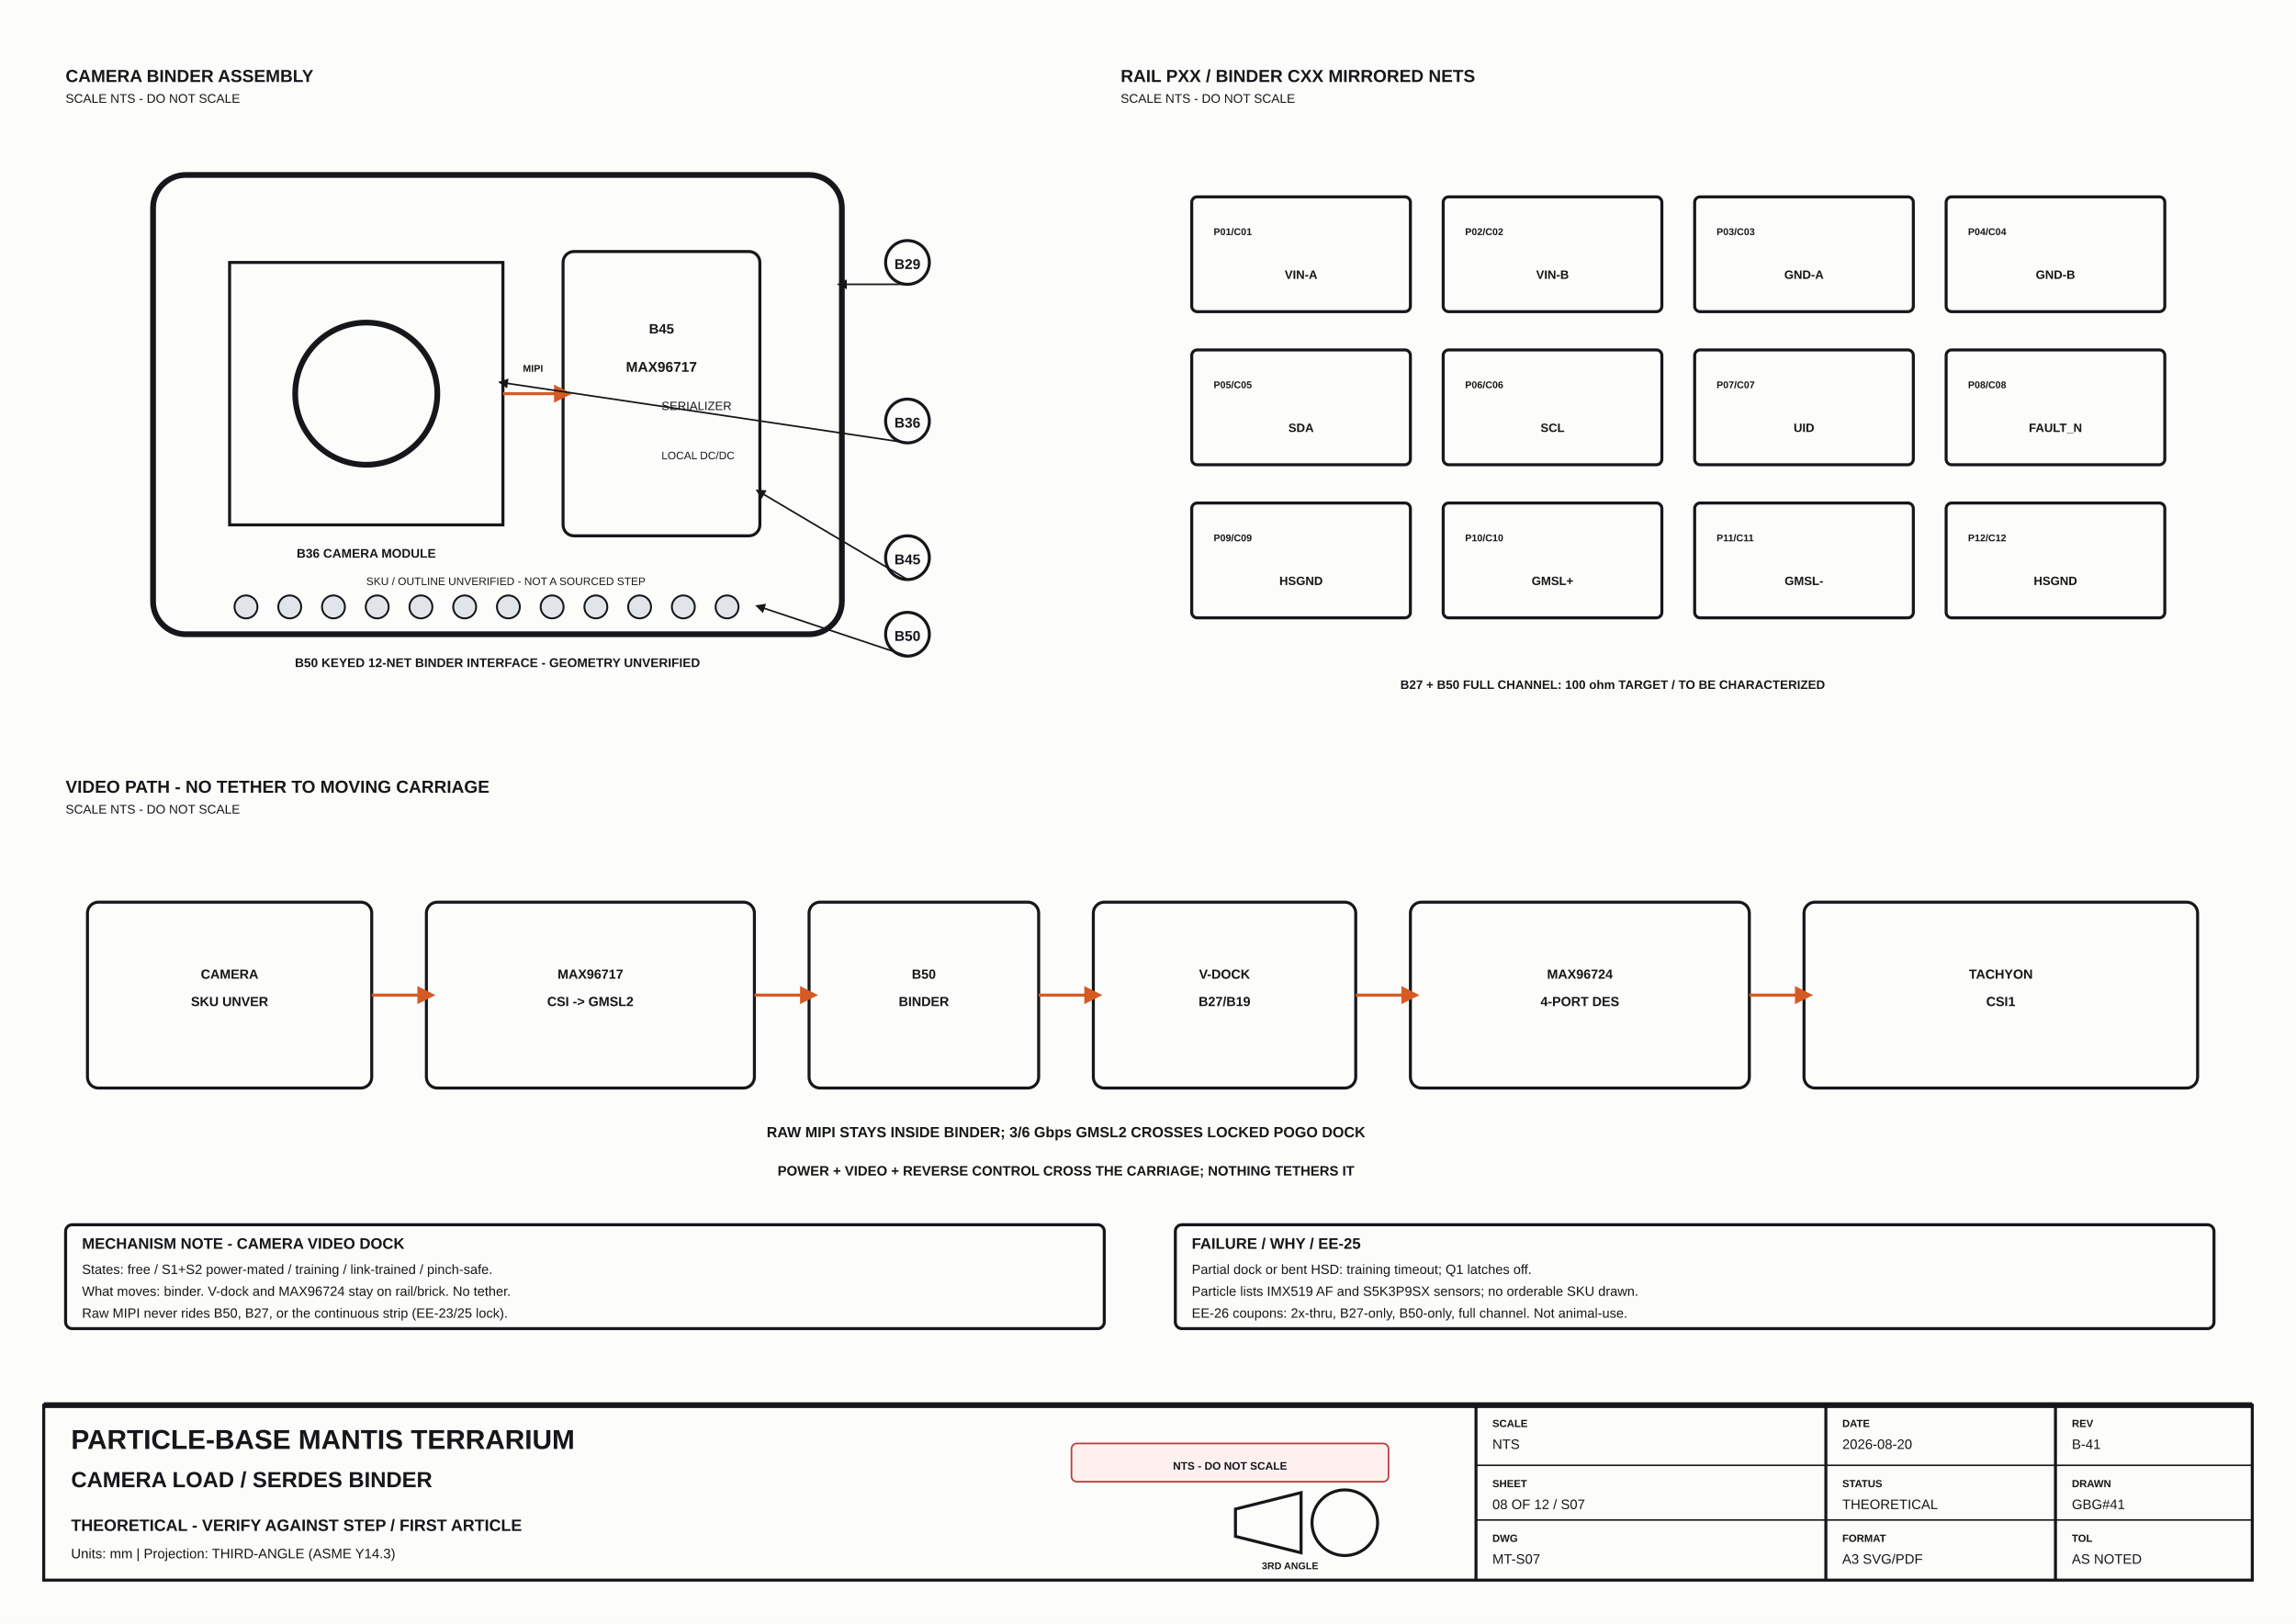
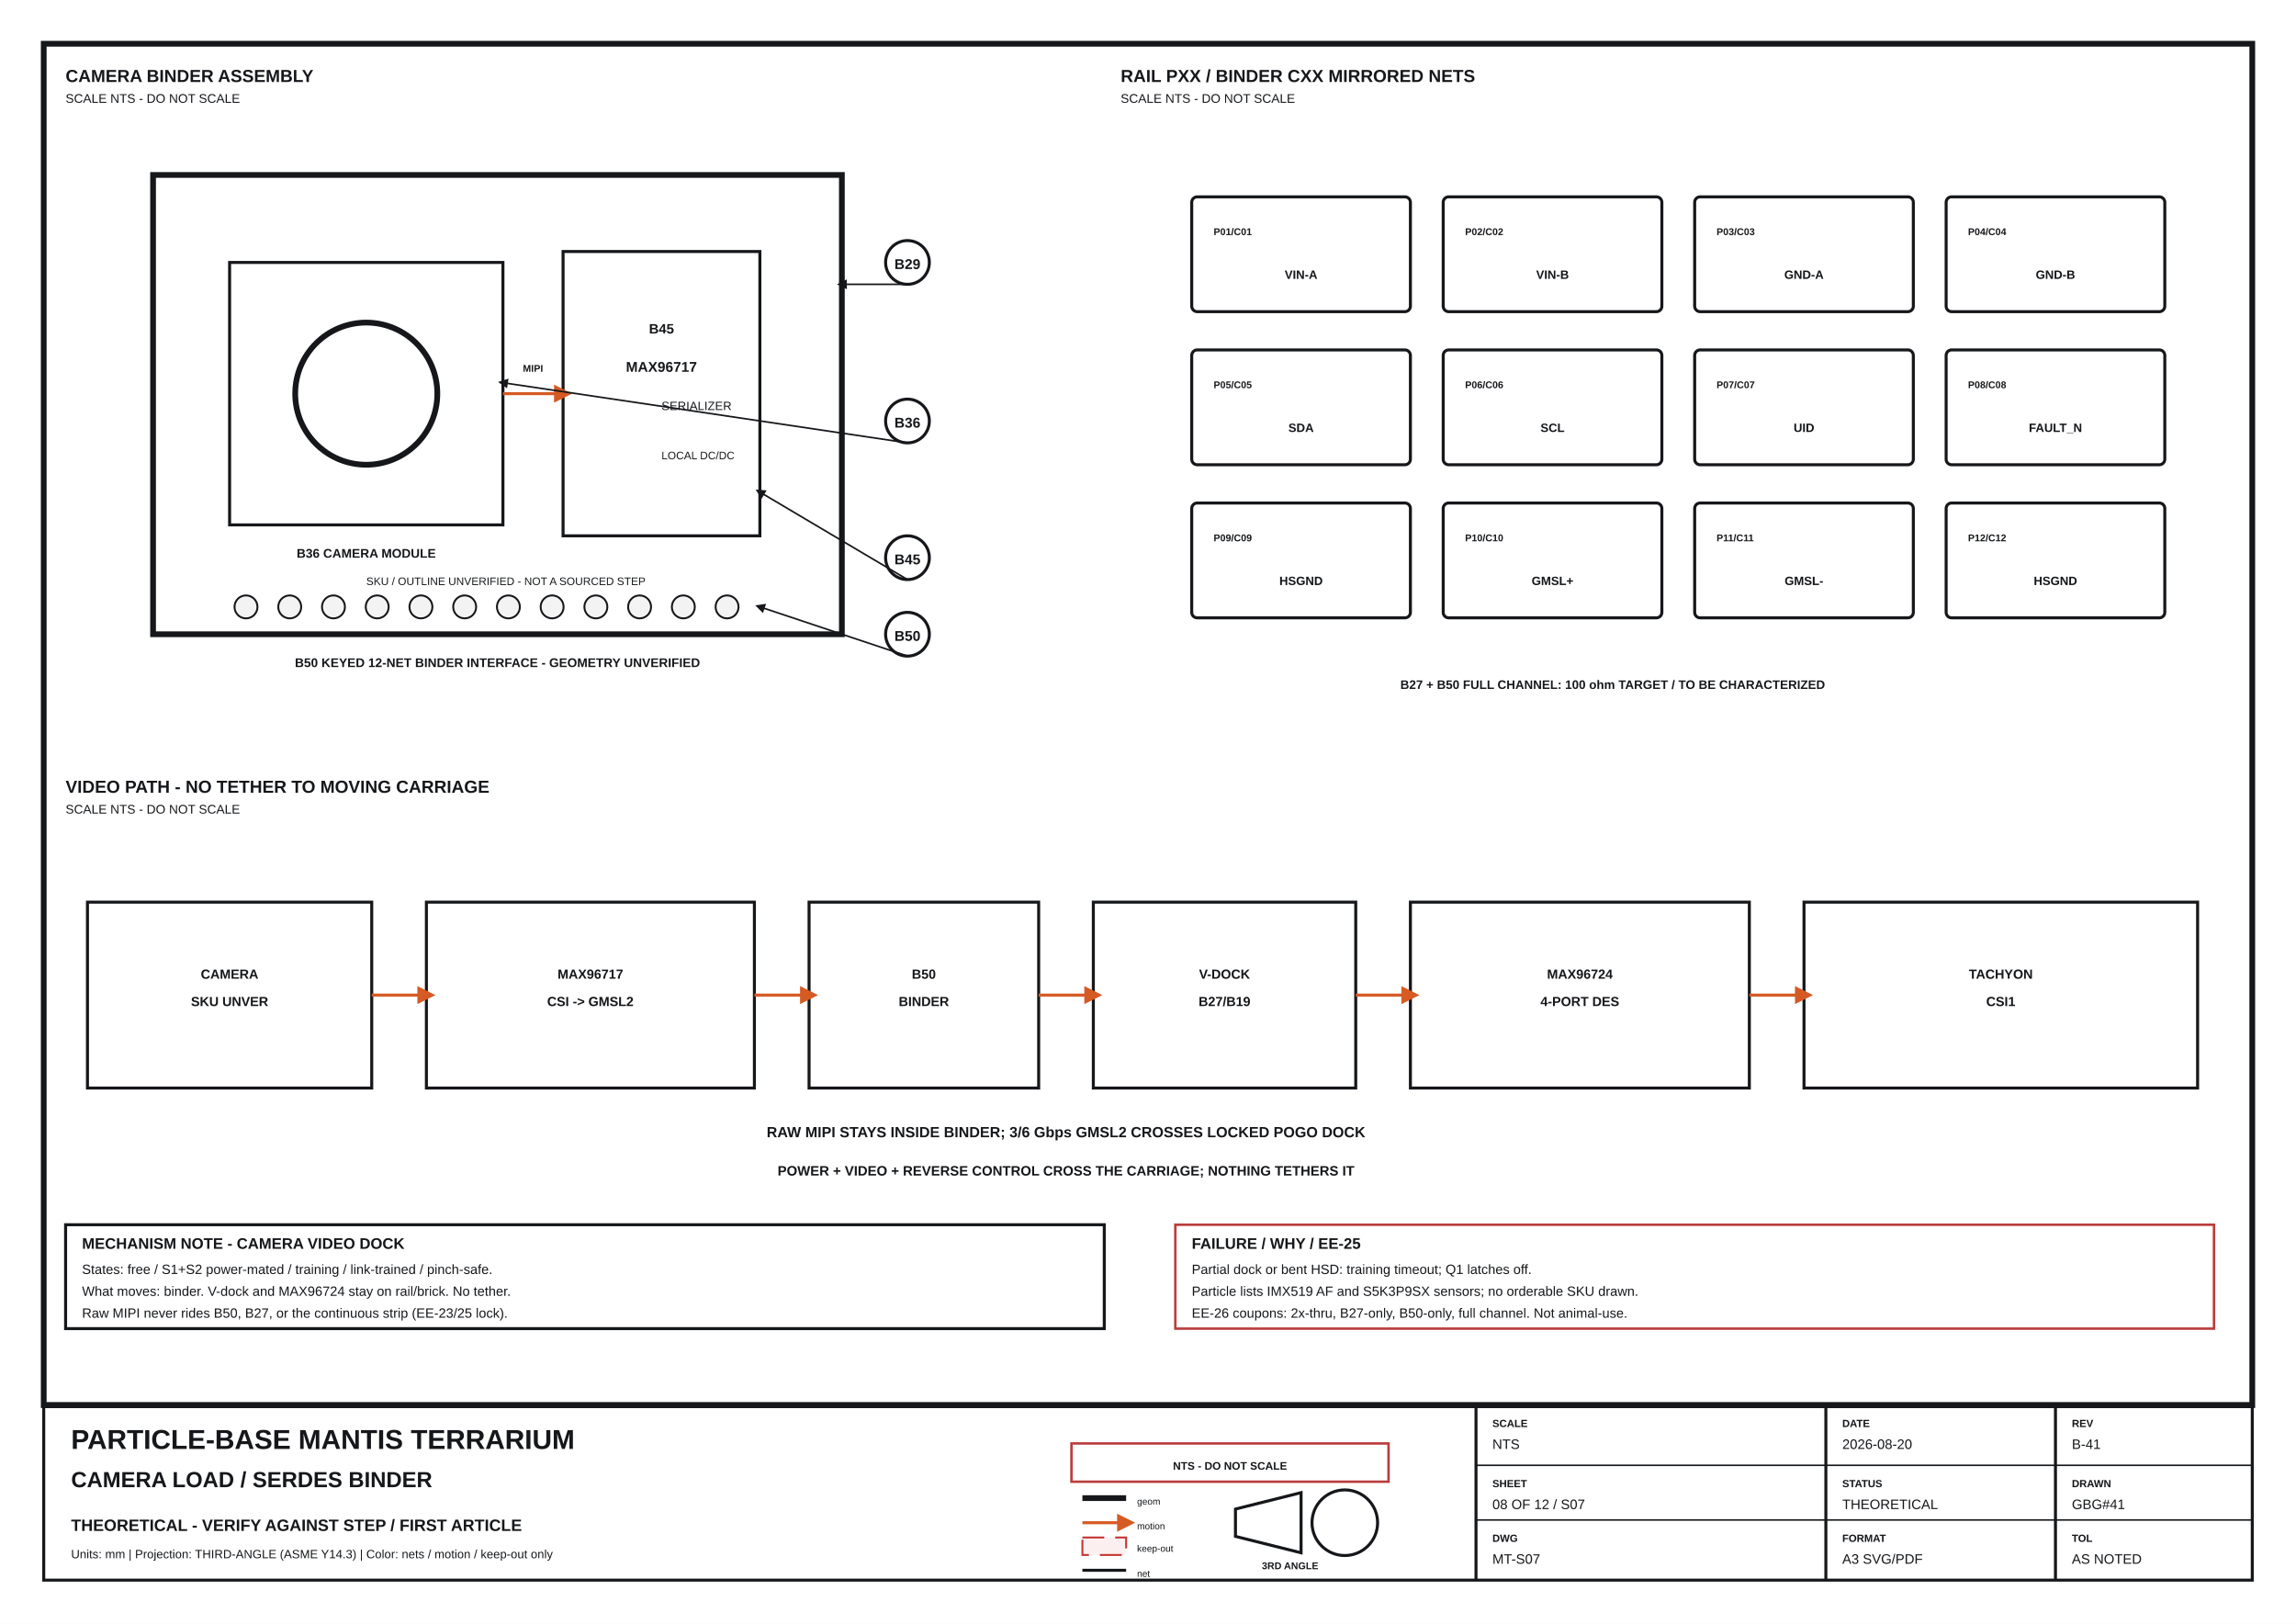
<svg xmlns="http://www.w3.org/2000/svg" width="420mm" height="297mm" viewBox="0 0 420 297">
-   <rect width="420" height="297" fill="#fcfcfb" />
+   <rect width="420" height="297" fill="#ffffff" />
  <defs>
    <marker id="arr" markerWidth="6" markerHeight="6" refX="3" refY="3" orient="auto" markerUnits="strokeWidth">
      <path d="M0,0 L6,3 L0,6 z" fill="#15171a" />
    </marker>
    <marker id="arr-orange" markerWidth="6" markerHeight="6" refX="3" refY="3" orient="auto" markerUnits="strokeWidth">
      <path d="M0,0 L6,3 L0,6 z" fill="#d65a24" />
    </marker>
    <pattern id="hatch" width="3" height="3" patternUnits="userSpaceOnUse" patternTransform="rotate(45)">
      <line x1="0" y1="0" x2="0" y2="3" stroke="#7b7e83" stroke-width="0.25" />
    </pattern>
    <pattern id="screen" width="3" height="3" patternUnits="userSpaceOnUse">
      <path d="M0,0 L3,3 M3,0 L0,3" stroke="#88909a" stroke-width="0.18" />
    </pattern>
    <style>
    text { font-family: Arial, Helvetica, sans-serif; fill:#15171a; }
    .thin { stroke:#15171a; stroke-width:.28; fill:none; }
    .med { stroke:#15171a; stroke-width:.55; fill:none; }
    .heavy { stroke:#15171a; stroke-width:1.05; fill:none; }
    .hidden { stroke:#59616b; stroke-width:.28; stroke-dasharray:2 1.2; fill:none; }
    .phantom { stroke:#d65a24; stroke-width:.35; stroke-dasharray:5 1 1 1; fill:none; }
    .center { stroke:#73808d; stroke-width:.22; stroke-dasharray:4 1 1 1; fill:none; }
    .dim { stroke:#15171a; stroke-width:.25; fill:none; marker-start:url(#arr); marker-end:url(#arr); }
    .leader { stroke:#15171a; stroke-width:.3; fill:none; marker-end:url(#arr); }
    .motion { stroke:#d65a24; stroke-width:.55; fill:none; marker-end:url(#arr-orange); }
-     .ref { fill:#fff6d9; stroke:#c49817; stroke-width:.25; }
-     .unverified { fill:#fff0f0; stroke:#ba3d3d; stroke-width:.3; }
+     .ref { fill:#ffffff; stroke:#15171a; stroke-width:.45; }
+     .unverified { fill:#ffffff; stroke:#ba3d3d; stroke-width:.45; }
    .keepout { fill:#dd3c3c; fill-opacity:.08; stroke:#c63333; stroke-width:.35; stroke-dasharray:4 2; }
-     .metal { fill:#e1e4e8; stroke:#15171a; stroke-width:.35; }
-     .plastic { fill:#f7f8f9; stroke:#15171a; stroke-width:.35; }
+     .metal { fill:#f3f3f3; stroke:#15171a; stroke-width:.35; }
+     .plastic { fill:#ffffff; stroke:#15171a; stroke-width:.35; }
    .cut { fill:url(#hatch); stroke:#15171a; stroke-width:.45; }
  </style>
  </defs>
+   <rect x="8" y="8" width="404" height="249.0" rx="0" class="heavy" />
  <text x="12" y="15" font-size="3.2" font-weight="bold" text-anchor="start">CAMERA BINDER ASSEMBLY</text>
  <text x="12" y="18.8" font-size="2.3" font-weight="normal" text-anchor="start">SCALE NTS - DO NOT SCALE</text>
-   <rect x="28" y="32" width="126" height="84" rx="6" class="heavy" fill="#eef1f4" />
-   <rect x="42" y="48" width="50" height="48" rx="0" class="med" fill="#d8e2e7" />
-   <circle cx="67" cy="72" r="13" class="heavy" fill="#eef3f5" />
+   <rect x="28" y="32" width="126" height="84" rx="0" class="heavy" fill="#ffffff" />
+   <rect x="42" y="48" width="50" height="48" rx="0" class="med" fill="#ffffff" />
+   <circle cx="67" cy="72" r="13" class="heavy" fill="#ffffff" />
  <text x="67" y="102" font-size="2.3" font-weight="bold" text-anchor="middle">B36 CAMERA MODULE</text>
  <text x="67" y="107" font-size="2.0" font-weight="middle" text-anchor="start" fill="#b52d2d">SKU / OUTLINE UNVERIFIED - NOT A SOURCED STEP</text>
-   <rect x="103" y="46" width="36" height="52" rx="2" class="med" fill="#f8f3df" />
+   <rect x="103" y="46" width="36" height="52" rx="0" class="med" fill="#ffffff" />
  <text x="121" y="61" font-size="2.5" font-weight="bold" text-anchor="middle">B45</text>
  <text x="121" y="68" font-size="2.6" font-weight="bold" text-anchor="middle">MAX96717</text>
  <text x="121" y="75" font-size="2.2" font-weight="middle" text-anchor="start">SERIALIZER</text>
  <text x="121" y="84" font-size="2.0" font-weight="middle" text-anchor="start">LOCAL DC/DC</text>
  <line x1="92" y1="72" x2="103" y2="72" class="motion" />
  <text x="97.5" y="68" font-size="1.8" font-weight="bold" text-anchor="middle">MIPI</text>
  <circle cx="45" cy="111" r="2.1" class="metal" />
  <circle cx="53" cy="111" r="2.1" class="metal" />
  <circle cx="61" cy="111" r="2.1" class="metal" />
  <circle cx="69" cy="111" r="2.1" class="metal" />
  <circle cx="77" cy="111" r="2.1" class="metal" />
  <circle cx="85" cy="111" r="2.1" class="metal" />
  <circle cx="93" cy="111" r="2.1" class="metal" />
  <circle cx="101" cy="111" r="2.1" class="metal" />
  <circle cx="109" cy="111" r="2.1" class="metal" />
  <circle cx="117" cy="111" r="2.1" class="metal" />
  <circle cx="125" cy="111" r="2.1" class="metal" />
  <circle cx="133" cy="111" r="2.1" class="metal" />
  <text x="91" y="122" font-size="2.3" font-weight="bold" text-anchor="middle">B50 KEYED 12-NET BINDER INTERFACE - GEOMETRY UNVERIFIED</text>
  <circle cx="166" cy="48" r="4.0" class="med" fill="#ffffff" />
  <text x="166" y="49.2" font-size="2.6" font-weight="bold" text-anchor="middle">B29</text>
  <line x1="166" y1="52" x2="154" y2="52" class="leader" />
  <circle cx="166" cy="77" r="4.0" class="med" fill="#ffffff" />
  <text x="166" y="78.2" font-size="2.6" font-weight="bold" text-anchor="middle">B36</text>
  <line x1="166" y1="81" x2="92" y2="70" class="leader" />
  <circle cx="166" cy="102" r="4.0" class="med" fill="#ffffff" />
  <text x="166" y="103.2" font-size="2.6" font-weight="bold" text-anchor="middle">B45</text>
  <line x1="166" y1="106" x2="139" y2="90" class="leader" />
  <circle cx="166" cy="116" r="4.0" class="med" fill="#ffffff" />
  <text x="166" y="117.2" font-size="2.6" font-weight="bold" text-anchor="middle">B50</text>
  <line x1="166" y1="120" x2="139" y2="111" class="leader" />
  <text x="205" y="15" font-size="3.2" font-weight="bold" text-anchor="start">RAIL PXX / BINDER CXX MIRRORED NETS</text>
  <text x="205" y="18.8" font-size="2.3" font-weight="normal" text-anchor="start">SCALE NTS - DO NOT SCALE</text>
  <rect x="218" y="36" width="40" height="21" rx="1" class="med" fill="#fff" />
  <text x="222" y="43" font-size="1.8" font-weight="bold" text-anchor="start" fill="#d9822b">P01/C01</text>
  <text x="238" y="51" font-size="2.2" font-weight="bold" text-anchor="middle" fill="#d9822b">VIN-A</text>
  <rect x="264" y="36" width="40" height="21" rx="1" class="med" fill="#fff" />
  <text x="268" y="43" font-size="1.8" font-weight="bold" text-anchor="start" fill="#d9822b">P02/C02</text>
  <text x="284" y="51" font-size="2.2" font-weight="bold" text-anchor="middle" fill="#d9822b">VIN-B</text>
  <rect x="310" y="36" width="40" height="21" rx="1" class="med" fill="#fff" />
  <text x="314" y="43" font-size="1.8" font-weight="bold" text-anchor="start" fill="#333">P03/C03</text>
  <text x="330" y="51" font-size="2.2" font-weight="bold" text-anchor="middle" fill="#333">GND-A</text>
  <rect x="356" y="36" width="40" height="21" rx="1" class="med" fill="#fff" />
  <text x="360" y="43" font-size="1.8" font-weight="bold" text-anchor="start" fill="#333">P04/C04</text>
  <text x="376" y="51" font-size="2.2" font-weight="bold" text-anchor="middle" fill="#333">GND-B</text>
  <rect x="218" y="64" width="40" height="21" rx="1" class="med" fill="#fff" />
  <text x="222" y="71" font-size="1.8" font-weight="bold" text-anchor="start" fill="#2c9c69">P05/C05</text>
  <text x="238" y="79" font-size="2.2" font-weight="bold" text-anchor="middle" fill="#2c9c69">SDA</text>
  <rect x="264" y="64" width="40" height="21" rx="1" class="med" fill="#fff" />
  <text x="268" y="71" font-size="1.8" font-weight="bold" text-anchor="start" fill="#307ac7">P06/C06</text>
  <text x="284" y="79" font-size="2.2" font-weight="bold" text-anchor="middle" fill="#307ac7">SCL</text>
  <rect x="310" y="64" width="40" height="21" rx="1" class="med" fill="#fff" />
  <text x="314" y="71" font-size="1.8" font-weight="bold" text-anchor="start" fill="#7a55a3">P07/C07</text>
  <text x="330" y="79" font-size="2.2" font-weight="bold" text-anchor="middle" fill="#7a55a3">UID</text>
  <rect x="356" y="64" width="40" height="21" rx="1" class="med" fill="#fff" />
  <text x="360" y="71" font-size="1.8" font-weight="bold" text-anchor="start" fill="#d34887">P08/C08</text>
  <text x="376" y="79" font-size="2.2" font-weight="bold" text-anchor="middle" fill="#d34887">FAULT_N</text>
  <rect x="218" y="92" width="40" height="21" rx="1" class="med" fill="#fff" />
  <text x="222" y="99" font-size="1.8" font-weight="bold" text-anchor="start" fill="#333">P09/C09</text>
  <text x="238" y="107" font-size="2.2" font-weight="bold" text-anchor="middle" fill="#333">HSGND</text>
  <rect x="264" y="92" width="40" height="21" rx="1" class="med" fill="#fff" />
  <text x="268" y="99" font-size="1.8" font-weight="bold" text-anchor="start" fill="#0a7891">P10/C10</text>
  <text x="284" y="107" font-size="2.2" font-weight="bold" text-anchor="middle" fill="#0a7891">GMSL+</text>
  <rect x="310" y="92" width="40" height="21" rx="1" class="med" fill="#fff" />
  <text x="314" y="99" font-size="1.8" font-weight="bold" text-anchor="start" fill="#0a7891">P11/C11</text>
  <text x="330" y="107" font-size="2.2" font-weight="bold" text-anchor="middle" fill="#0a7891">GMSL-</text>
  <rect x="356" y="92" width="40" height="21" rx="1" class="med" fill="#fff" />
  <text x="360" y="99" font-size="1.8" font-weight="bold" text-anchor="start" fill="#333">P12/C12</text>
  <text x="376" y="107" font-size="2.2" font-weight="bold" text-anchor="middle" fill="#333">HSGND</text>
  <text x="295" y="126" font-size="2.25" font-weight="bold" text-anchor="middle">B27 + B50 FULL CHANNEL: 100 ohm TARGET / TO BE CHARACTERIZED</text>
  <text x="12" y="145" font-size="3.2" font-weight="bold" text-anchor="start">VIDEO PATH - NO TETHER TO MOVING CARRIAGE</text>
  <text x="12" y="148.8" font-size="2.3" font-weight="normal" text-anchor="start">SCALE NTS - DO NOT SCALE</text>
-   <rect x="16" y="165" width="52" height="34" rx="2" class="med" fill="#f7f8f9" />
+   <rect x="16" y="165" width="52" height="34" rx="0" class="med" fill="#ffffff" />
  <text x="42.0" y="179" font-size="2.4" font-weight="bold" text-anchor="middle">CAMERA</text>
  <text x="42.0" y="184" font-size="2.4" font-weight="bold" text-anchor="middle">SKU UNVER</text>
-   <rect x="78" y="165" width="60" height="34" rx="2" class="med" fill="#f7f8f9" />
+   <rect x="78" y="165" width="60" height="34" rx="0" class="med" fill="#ffffff" />
  <text x="108.0" y="179" font-size="2.4" font-weight="bold" text-anchor="middle">MAX96717</text>
  <text x="108.0" y="184" font-size="2.4" font-weight="bold" text-anchor="middle">CSI -&gt; GMSL2</text>
-   <rect x="148" y="165" width="42" height="34" rx="2" class="med" fill="#f7f8f9" />
+   <rect x="148" y="165" width="42" height="34" rx="0" class="med" fill="#ffffff" />
  <text x="169.0" y="179" font-size="2.4" font-weight="bold" text-anchor="middle">B50</text>
  <text x="169.0" y="184" font-size="2.4" font-weight="bold" text-anchor="middle">BINDER</text>
-   <rect x="200" y="165" width="48" height="34" rx="2" class="med" fill="#f7f8f9" />
+   <rect x="200" y="165" width="48" height="34" rx="0" class="med" fill="#ffffff" />
  <text x="224.0" y="179" font-size="2.4" font-weight="bold" text-anchor="middle">V-DOCK</text>
  <text x="224.0" y="184" font-size="2.4" font-weight="bold" text-anchor="middle">B27/B19</text>
-   <rect x="258" y="165" width="62" height="34" rx="2" class="med" fill="#f7f8f9" />
+   <rect x="258" y="165" width="62" height="34" rx="0" class="med" fill="#ffffff" />
  <text x="289.0" y="179" font-size="2.4" font-weight="bold" text-anchor="middle">MAX96724</text>
  <text x="289.0" y="184" font-size="2.4" font-weight="bold" text-anchor="middle">4-PORT DES</text>
-   <rect x="330" y="165" width="72" height="34" rx="2" class="med" fill="#f7f8f9" />
+   <rect x="330" y="165" width="72" height="34" rx="0" class="med" fill="#ffffff" />
  <text x="366.0" y="179" font-size="2.4" font-weight="bold" text-anchor="middle">TACHYON</text>
  <text x="366.0" y="184" font-size="2.4" font-weight="bold" text-anchor="middle">CSI1</text>
  <line x1="68" y1="182" x2="78" y2="182" class="motion" />
  <line x1="138" y1="182" x2="148" y2="182" class="motion" />
  <line x1="190" y1="182" x2="200" y2="182" class="motion" />
  <line x1="248" y1="182" x2="258" y2="182" class="motion" />
  <line x1="320" y1="182" x2="330" y2="182" class="motion" />
  <text x="195" y="208" font-size="2.7" font-weight="bold" text-anchor="middle">RAW MIPI STAYS INSIDE BINDER; 3/6 Gbps GMSL2 CROSSES LOCKED POGO DOCK</text>
  <text x="195" y="215" font-size="2.5" font-weight="bold" text-anchor="middle" fill="#0a7891">POWER + VIDEO + REVERSE CONTROL CROSS THE CARRIAGE; NOTHING TETHERS IT</text>
-   <rect x="12" y="224" width="190" height="19.0" rx="1.2" class="med" fill="#f7f8fa" />
+   <rect x="12" y="224" width="190" height="19.0" rx="0" class="med" fill="#ffffff" />
  <text x="15" y="228.4" font-size="2.8" font-weight="bold" text-anchor="start">MECHANISM NOTE - CAMERA VIDEO DOCK</text>
  <text x="15" y="233" font-size="2.45" font-weight="normal" text-anchor="start">States: free / S1+S2 power-mated / training / link-trained / pinch-safe.</text>
  <text x="15" y="237" font-size="2.45" font-weight="normal" text-anchor="start">What moves: binder. V-dock and MAX96724 stay on rail/brick. No tether.</text>
  <text x="15" y="241" font-size="2.45" font-weight="normal" text-anchor="start">Raw MIPI never rides B50, B27, or the continuous strip (EE-23/25 lock).</text>
-   <rect x="215" y="224" width="190" height="19.0" rx="1.2" class="med" fill="#fff0f0" />
+   <rect x="215" y="224" width="190" height="19.0" rx="0" class="unverified" fill="#ffffff" />
  <text x="218" y="228.4" font-size="2.8" font-weight="bold" text-anchor="start">FAILURE / WHY / EE-25</text>
  <text x="218" y="233" font-size="2.45" font-weight="normal" text-anchor="start">Partial dock or bent HSD: training timeout; Q1 latches off.</text>
  <text x="218" y="237" font-size="2.45" font-weight="normal" text-anchor="start">Particle lists IMX519 AF and S5K3P9SX sensors; no orderable SKU drawn.</text>
  <text x="218" y="241" font-size="2.45" font-weight="normal" text-anchor="start">EE-26 coupons: 2x-thru, B27-only, B50-only, full channel. Not animal-use.</text>
  <line x1="8" y1="257.0" x2="412" y2="257.0" class="heavy" />
  <rect x="8" y="257.0" width="404" height="32" rx="0" class="med" />
  <line x1="270" y1="257.0" x2="270" y2="289" class="med" />
  <line x1="334" y1="257.0" x2="334" y2="289" class="med" />
  <line x1="376" y1="257.0" x2="376" y2="289" class="med" />
  <line x1="270" y1="268.0" x2="412" y2="268.0" class="thin" />
  <line x1="270" y1="278.0" x2="412" y2="278.0" class="thin" />
  <text x="13" y="265.0" font-size="5.0" font-weight="bold" text-anchor="start">PARTICLE-BASE MANTIS TERRARIUM</text>
  <text x="13" y="272.0" font-size="4.0" font-weight="bold" text-anchor="start">CAMERA LOAD / SERDES BINDER</text>
  <text x="13" y="280.0" font-size="3.0" font-weight="bold" text-anchor="start" fill="#ba3d3d">THEORETICAL - VERIFY AGAINST STEP / FIRST ARTICLE</text>
-   <text x="13" y="285.0" font-size="2.5" font-weight="normal" text-anchor="start">Units: mm | Projection: THIRD-ANGLE (ASME Y14.3)</text>
+   <text x="13" y="285.0" font-size="2.2" font-weight="normal" text-anchor="start">Units: mm | Projection: THIRD-ANGLE (ASME Y14.3) | Color: nets / motion / keep-out only</text>
  <text x="273" y="261.0" font-size="1.9" font-weight="bold" text-anchor="start">SCALE</text>
  <text x="273" y="265.0" font-size="2.5" font-weight="normal" text-anchor="start">NTS</text>
  <text x="337" y="261.0" font-size="1.9" font-weight="bold" text-anchor="start">DATE</text>
  <text x="337" y="265.0" font-size="2.5" font-weight="normal" text-anchor="start">2026-08-20</text>
  <text x="379" y="261.0" font-size="1.9" font-weight="bold" text-anchor="start">REV</text>
  <text x="379" y="265.0" font-size="2.5" font-weight="normal" text-anchor="start">B-41</text>
  <text x="273" y="272.0" font-size="1.9" font-weight="bold" text-anchor="start">SHEET</text>
  <text x="273" y="276.0" font-size="2.5" font-weight="normal" text-anchor="start">08 OF 12 / S07</text>
  <text x="337" y="272.0" font-size="1.9" font-weight="bold" text-anchor="start">STATUS</text>
  <text x="337" y="276.0" font-size="2.5" font-weight="normal" text-anchor="start">THEORETICAL</text>
  <text x="379" y="272.0" font-size="1.9" font-weight="bold" text-anchor="start">DRAWN</text>
  <text x="379" y="276.0" font-size="2.5" font-weight="normal" text-anchor="start">GBG#41</text>
  <text x="273" y="282.0" font-size="1.9" font-weight="bold" text-anchor="start">DWG</text>
  <text x="273" y="286.0" font-size="2.5" font-weight="normal" text-anchor="start">MT-S07</text>
  <text x="337" y="282.0" font-size="1.9" font-weight="bold" text-anchor="start">FORMAT</text>
  <text x="337" y="286.0" font-size="2.5" font-weight="normal" text-anchor="start">A3 SVG/PDF</text>
  <text x="379" y="282.0" font-size="1.9" font-weight="bold" text-anchor="start">TOL</text>
  <text x="379" y="286.0" font-size="2.5" font-weight="normal" text-anchor="start">AS NOTED</text>
  <path d="M226 276.0 L238 273.0 L238 284.0 L226 281.0 Z" class="med" />
  <circle cx="246" cy="278.5" r="6" class="med" />
  <text x="236" y="287.0" font-size="1.8" font-weight="bold" text-anchor="middle">3RD ANGLE</text>
-   <rect x="196" y="264.0" width="58" height="7" rx="1" class="unverified" fill="#fff0f0" />
+   <rect x="196" y="264.0" width="58" height="7" rx="0" class="unverified" />
  <text x="225" y="268.8" font-size="2.0" font-weight="bold" text-anchor="middle" fill="#ba3d3d">NTS - DO NOT SCALE</text>
+   <line x1="198" y1="274.0" x2="206" y2="274.0" class="heavy" />
+   <text x="208" y="275.2" font-size="1.7" font-weight="normal" text-anchor="start">geom</text>
+   <line x1="198" y1="278.5" x2="206" y2="278.5" class="motion" />
+   <text x="208" y="279.7" font-size="1.7" font-weight="normal" text-anchor="start">motion</text>
+   <rect x="198" y="281.2" width="8" height="3.2" rx="0" class="keepout" />
+   <text x="208" y="283.8" font-size="1.7" font-weight="normal" text-anchor="start">keep-out</text>
+   <line x1="198" y1="287.2" x2="206" y2="287.2" class="med" stroke="#0a7891" />
+   <text x="208" y="288.4" font-size="1.7" font-weight="normal" text-anchor="start">net</text>
</svg>
